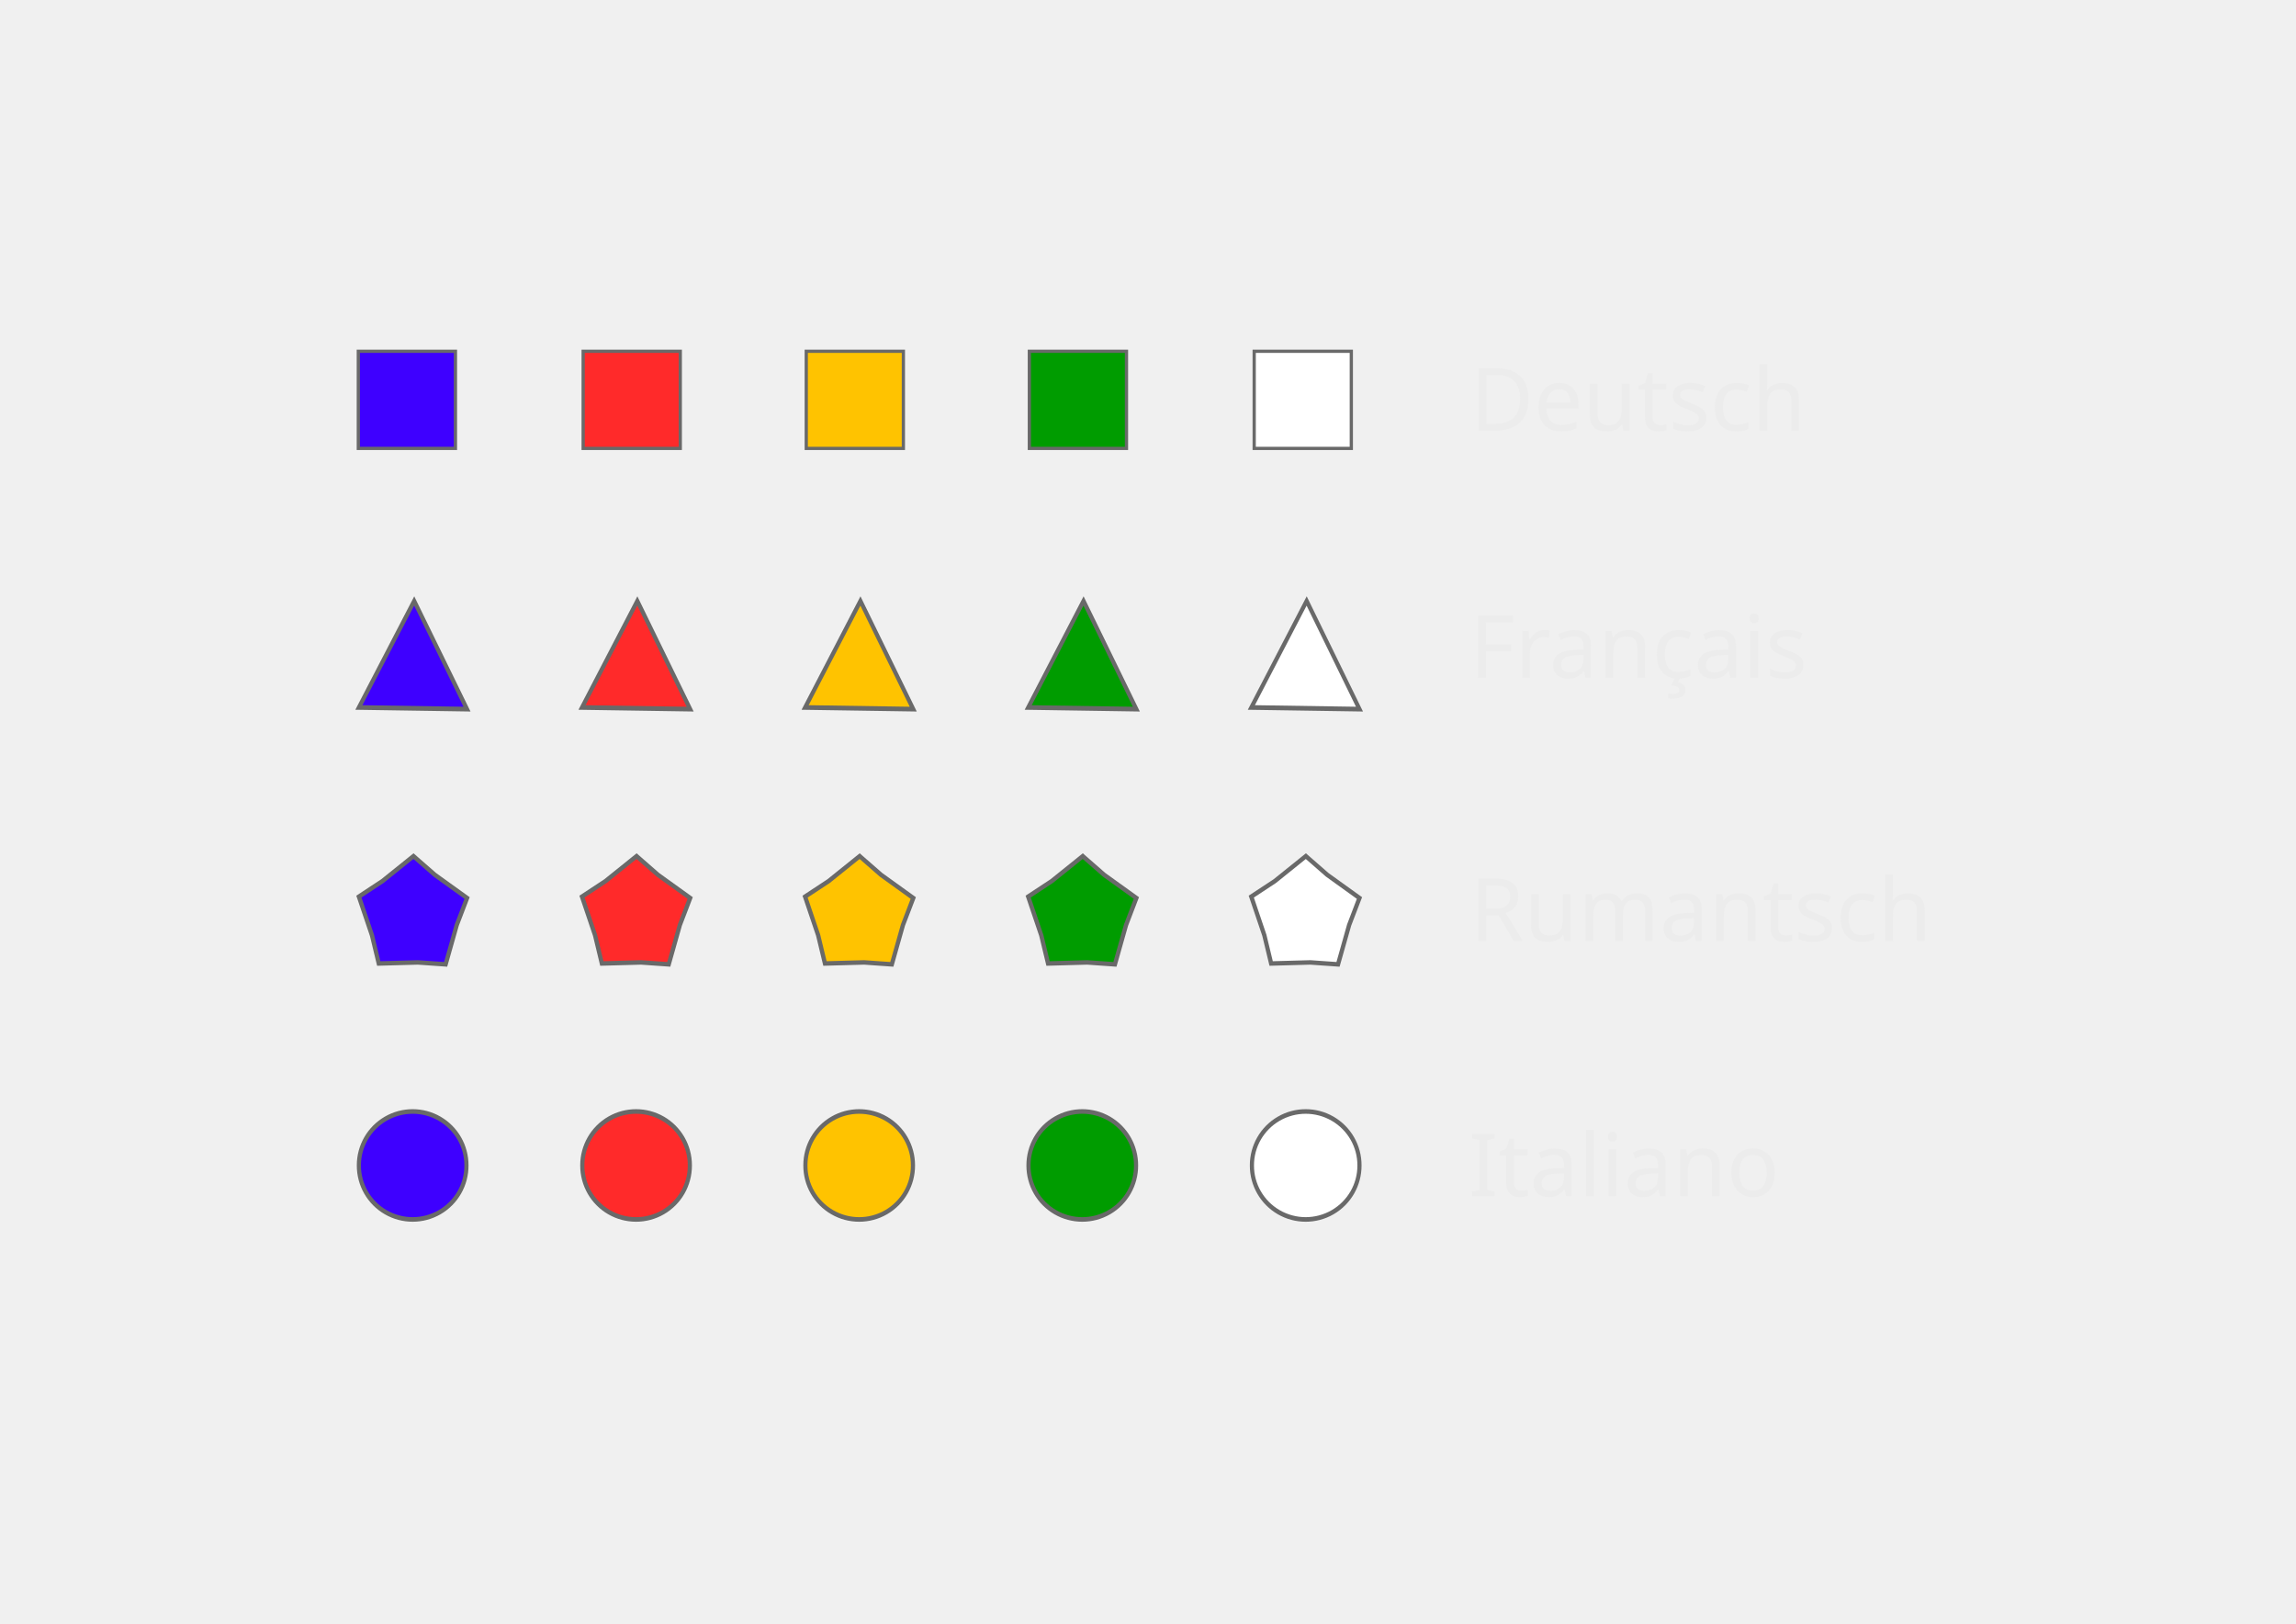
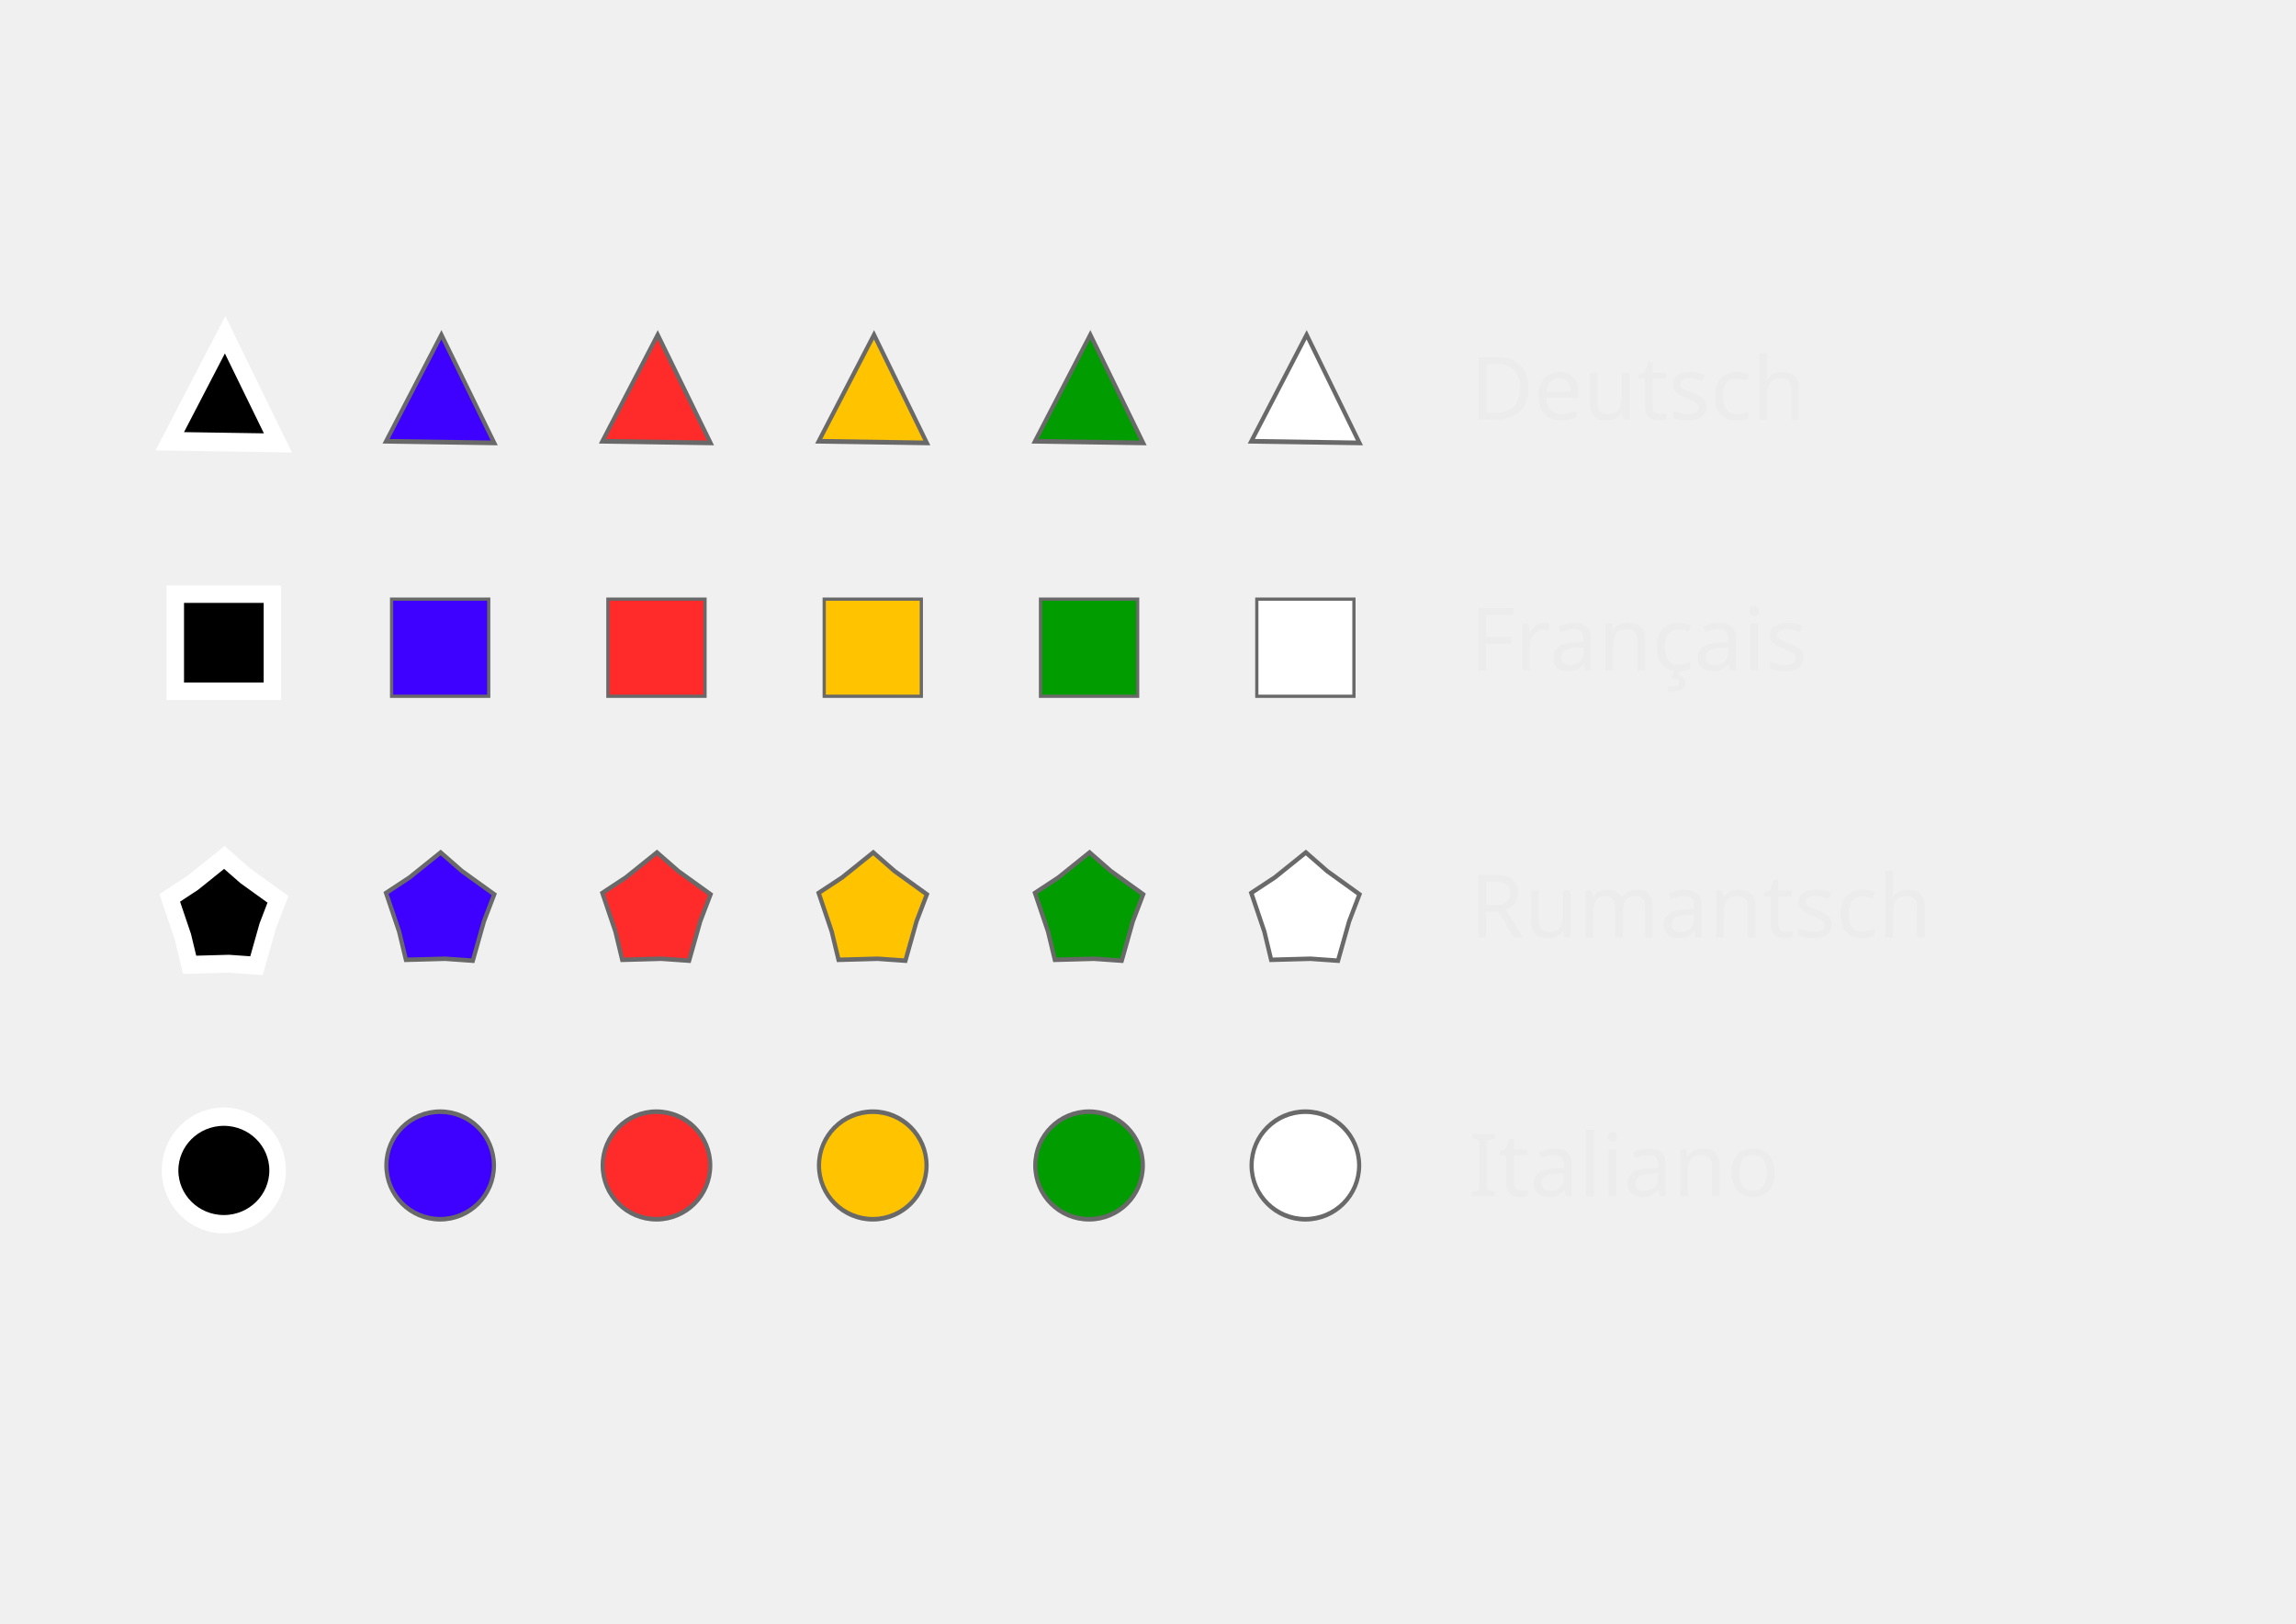
<svg xmlns="http://www.w3.org/2000/svg" width="1052.362" height="744.094" id="svg2" version="1.1">
  <defs id="defs4" />
  <g id="layer1" transform="translate(0,-308.2677)">
-     <g id="g3019" transform="translate(0,-7.6293945e-6)">
-       <rect y="469.247" x="164.234" height="44.516" width="44.516" id="rect2985" style="fill:#3e00ff;fill-opacity:1;fill-rule:evenodd;stroke:#696969;stroke-width:1.484;stroke-linecap:butt;stroke-linejoin:miter;stroke-miterlimit:4;stroke-opacity:1;stroke-dasharray:none" />
-       <rect style="fill:#ff2a2a;fill-rule:evenodd;stroke:#696969;stroke-width:1.484;stroke-linecap:butt;stroke-linejoin:miter;stroke-miterlimit:4;stroke-opacity:1;stroke-dasharray:none" id="rect3755" width="44.516" height="44.516" x="267.287" y="469.247" />
-       <rect y="469.247" x="369.543" height="44.516" width="44.516" id="rect3757" style="fill:#ffc300;fill-opacity:1;fill-rule:evenodd;stroke:#696969;stroke-width:1.484;stroke-linecap:butt;stroke-linejoin:miter;stroke-miterlimit:4;stroke-opacity:1;stroke-dasharray:none" />
-       <rect style="fill:#009c00;fill-opacity:1;fill-rule:evenodd;stroke:#696969;stroke-width:1.484;stroke-linecap:butt;stroke-linejoin:miter;stroke-miterlimit:4;stroke-opacity:1;stroke-dasharray:none" id="rect3759" width="44.516" height="44.516" x="471.799" y="469.247" />
-       <rect y="469.247" x="574.853" height="44.516" width="44.516" id="rect3761" style="fill:#ffffff;fill-opacity:1;fill-rule:evenodd;stroke:#696969;stroke-width:1.484;stroke-linecap:butt;stroke-linejoin:miter;stroke-miterlimit:4;stroke-opacity:1;stroke-dasharray:none" />
-       <text id="text3993" y="505.587" x="673.773" style="font-size:40px;font-style:normal;font-weight:normal;line-height:125%;letter-spacing:0px;word-spacing:0px;fill:#ececec;fill-opacity:1;stroke:none;font-family:Sans" xml:space="preserve">
-         <tspan y="505.587" x="673.773" id="tspan3995">Deutsch</tspan>
-       </text>
-     </g>
-     <g id="g3028" transform="translate(0,-2.190445)">
-       <path transform="matrix(0.2049181,0,0,0.2348142,361.0087,547.9926)" d="m -717.143,372.362 -241.859,-3.22 123.718,-207.846 z" id="path3767" style="fill:#3e00ff;fill-opacity:1;stroke:#696969;stroke-width:9.118;stroke-miterlimit:4;stroke-opacity:1;stroke-dasharray:none" />
-       <path style="fill:#ff2a2a;fill-opacity:1;stroke:#696969;stroke-width:9.118;stroke-miterlimit:4;stroke-opacity:1;stroke-dasharray:none" id="path3771" d="m -717.143,372.362 -241.859,-3.22 123.718,-207.846 z" transform="matrix(0.2049181,0,0,0.2348142,463.2815,547.9926)" />
-       <path transform="matrix(0.2049181,0,0,0.2348142,565.5375,547.9926)" d="m -717.143,372.362 -241.859,-3.22 123.718,-207.846 z" id="path3773" style="fill:#ffc300;fill-opacity:1;stroke:#696969;stroke-width:9.118;stroke-miterlimit:4;stroke-opacity:1;stroke-dasharray:none" />
-       <path style="fill:#009c00;fill-opacity:1;stroke:#696969;stroke-width:9.118;stroke-miterlimit:4;stroke-opacity:1;stroke-dasharray:none" id="path3775" d="m -717.143,372.362 -241.859,-3.22 123.718,-207.846 z" transform="matrix(0.2049181,0,0,0.2348142,667.7935,547.9926)" />
-       <path transform="matrix(0.2049181,0,0,0.2348142,770.0663,547.9926)" d="m -717.143,372.362 -241.859,-3.22 123.718,-207.846 z" id="path3777" style="fill:#ffffff;fill-opacity:1;stroke:#696969;stroke-width:9.118;stroke-miterlimit:4;stroke-opacity:1;stroke-dasharray:none" />
-       <text id="text3997" y="621.048" x="673.578" style="font-size:40px;font-style:normal;font-weight:normal;line-height:125%;letter-spacing:0px;word-spacing:0px;fill:#ececec;fill-opacity:1;stroke:none;font-family:Sans" xml:space="preserve">
-         <tspan y="621.048" x="673.578" id="tspan3999">Français</tspan>
-       </text>
-     </g>
-     <g id="g3037" transform="translate(0,3.968239)">
-       <path transform="matrix(0.1942845,-0.03987804,0.0380787,0.2034651,153.7461,608.4846)" d="m 14.286,492.362 81.214,-40.353 40.533,49.926 63.475,64.769 -34.957,53.977 -41.985,80.383 -62.137,-16.567 -89.423,-15.09 -3.446,-64.216 -13.282,-89.709 z" id="path3763" style="fill:#3e00ff;fill-opacity:1;stroke:#696969;stroke-width:9.871;stroke-miterlimit:4;stroke-opacity:1;stroke-dasharray:none" />
-       <path style="fill:#ff2a2a;fill-opacity:1;stroke:#696969;stroke-width:9.871;stroke-miterlimit:4;stroke-opacity:1;stroke-dasharray:none" id="path3779" d="m 14.286,492.362 81.214,-40.353 40.533,49.926 63.475,64.769 -34.957,53.977 -41.985,80.383 -62.137,-16.567 -89.423,-15.09 -3.446,-64.216 -13.282,-89.709 z" transform="matrix(0.1942845,-0.03987804,0.0380787,0.2034651,256.0021,608.4846)" />
-       <path transform="matrix(0.1942845,-0.03987804,0.0380787,0.2034651,358.2581,608.4846)" d="m 14.286,492.362 81.214,-40.353 40.533,49.926 63.475,64.769 -34.957,53.977 -41.985,80.383 -62.137,-16.567 -89.423,-15.09 -3.446,-64.216 -13.282,-89.709 z" id="path3781" style="fill:#ffc300;fill-opacity:1;stroke:#696969;stroke-width:9.871;stroke-miterlimit:4;stroke-opacity:1;stroke-dasharray:none" />
-       <path style="fill:#009c00;fill-opacity:1;stroke:#696969;stroke-width:9.871;stroke-miterlimit:4;stroke-opacity:1;stroke-dasharray:none" id="path3783" d="m 14.286,492.362 81.214,-40.353 40.533,49.926 63.475,64.769 -34.957,53.977 -41.985,80.383 -62.137,-16.567 -89.423,-15.09 -3.446,-64.216 -13.282,-89.709 z" transform="matrix(0.1942845,-0.03987804,0.0380787,0.2034651,460.5141,608.4846)" />
-       <path transform="matrix(0.1942845,-0.03987804,0.0380787,0.2034651,562.7701,608.4846)" d="m 14.286,492.362 81.214,-40.353 40.533,49.926 63.475,64.769 -34.957,53.977 -41.985,80.383 -62.137,-16.567 -89.423,-15.09 -3.446,-64.216 -13.282,-89.709 z" id="path3785" style="fill:#ffffff;fill-opacity:1;stroke:#696969;stroke-width:9.871;stroke-miterlimit:4;stroke-opacity:1;stroke-dasharray:none" />
-       <text id="text4001" y="735.524" x="673.714" style="font-size:40px;font-style:normal;font-weight:normal;line-height:125%;letter-spacing:0px;word-spacing:0px;fill:#ececec;fill-opacity:1;stroke:none;font-family:Sans" xml:space="preserve">
-         <tspan y="735.524" x="673.714" id="tspan4003">Rumantsch</tspan>
-       </text>
-     </g>
-     <g id="g3046">
-       <path transform="matrix(0.3318398,0,0,0.3671419,430.9118,646.3853)" d="m -654.286,533.791 a 74.286,67.143 0 1 1 -148.571,0 74.286,67.143 0 1 1 148.571,0 z" id="path3769" style="fill:#3e00ff;fill-opacity:1;stroke:#696969;stroke-width:5.73;stroke-miterlimit:4;stroke-opacity:1;stroke-dasharray:none" />
-       <path style="fill:#ff2a2a;fill-opacity:1;stroke:#696969;stroke-width:5.73;stroke-miterlimit:4;stroke-opacity:1;stroke-dasharray:none" id="path3787" d="m -654.286,533.791 a 74.286,67.143 0 1 1 -148.571,0 74.286,67.143 0 1 1 148.571,0 z" transform="matrix(0.3318398,0,0,0.3671419,533.3143,646.3853)" />
-       <path transform="matrix(0.3318398,0,0,0.3671419,635.5703,646.3853)" d="m -654.286,533.791 a 74.286,67.143 0 1 1 -148.571,0 74.286,67.143 0 1 1 148.571,0 z" id="path3789" style="fill:#ffc300;fill-opacity:1;stroke:#696969;stroke-width:5.73;stroke-miterlimit:4;stroke-opacity:1;stroke-dasharray:none" />
-       <path style="fill:#009c00;fill-opacity:1;stroke:#696969;stroke-width:5.73;stroke-miterlimit:4;stroke-opacity:1;stroke-dasharray:none" id="path3791" d="m -654.286,533.791 a 74.286,67.143 0 1 1 -148.571,0 74.286,67.143 0 1 1 148.571,0 z" transform="matrix(0.3318398,0,0,0.3671419,737.8263,646.3853)" />
-       <path transform="matrix(0.3318398,0,0,0.3671419,840.2287,646.3853)" d="m -654.286,533.791 a 74.286,67.143 0 1 1 -148.571,0 74.286,67.143 0 1 1 148.571,0 z" id="path3793" style="fill:#ffffff;fill-opacity:1;stroke:#696969;stroke-width:5.73;stroke-miterlimit:4;stroke-opacity:1;stroke-dasharray:none;marker-start:none" />
-       <text id="text4005" y="856.444" x="673.128" style="font-size:40px;font-style:normal;font-weight:normal;line-height:125%;letter-spacing:0px;word-spacing:0px;fill:#ececec;fill-opacity:1;stroke:none;font-family:Sans" xml:space="preserve">
-         <tspan id="tspan4009" y="856.444" x="673.128">Italiano</tspan>
-       </text>
-     </g>
+     <text xml:space="preserve" style="font-size:40px;font-style:normal;font-weight:normal;line-height:125%;letter-spacing:0px;word-spacing:0px;fill:#ececec;fill-opacity:1;stroke:none;font-family:Sans" x="673.773" y="500.539" id="text3993">
+       <tspan id="tspan3995" x="673.773" y="500.539">Deutsch</tspan>
+     </text>
+     <path style="fill:#3e00ff;fill-opacity:1;stroke:#696969;stroke-width:9.118;stroke-miterlimit:4;stroke-opacity:1;stroke-dasharray:none" id="path3767" d="m -717.143,372.362 -241.859,-3.22 123.718,-207.846 z" transform="matrix(0.2049181,0,0,0.2348142,373.4805,423.8021)" />
+     <path transform="matrix(0.2049181,0,0,0.2348142,472.6228,423.8021)" d="m -717.143,372.362 -241.859,-3.22 123.718,-207.846 z" id="path3771" style="fill:#ff2a2a;fill-opacity:1;stroke:#696969;stroke-width:9.118;stroke-miterlimit:4;stroke-opacity:1;stroke-dasharray:none" />
+     <path style="fill:#ffc300;fill-opacity:1;stroke:#696969;stroke-width:9.118;stroke-miterlimit:4;stroke-opacity:1;stroke-dasharray:none" id="path3773" d="m -717.143,372.362 -241.859,-3.22 123.718,-207.846 z" transform="matrix(0.2049181,0,0,0.2348142,571.765,423.8021)" />
+     <path transform="matrix(0.2049181,0,0,0.2348142,670.9073,423.8021)" d="m -717.143,372.362 -241.859,-3.22 123.718,-207.846 z" id="path3775" style="fill:#009c00;fill-opacity:1;stroke:#696969;stroke-width:9.118;stroke-miterlimit:4;stroke-opacity:1;stroke-dasharray:none" />
+     <path style="fill:#ffffff;fill-opacity:1;stroke:#696969;stroke-width:9.118;stroke-miterlimit:4;stroke-opacity:1;stroke-dasharray:none" id="path3777" d="m -717.143,372.362 -241.859,-3.22 123.718,-207.846 z" transform="matrix(0.2049181,0,0,0.2348142,770.0495,423.8021)" />
+     <rect style="fill:#3e00ff;fill-opacity:1;fill-rule:evenodd;stroke:#696969;stroke-width:1.484;stroke-linecap:butt;stroke-linejoin:miter;stroke-miterlimit:4;stroke-opacity:1;stroke-dasharray:none" id="rect2985" width="44.516" height="44.516" x="179.486" y="582.834" />
+     <rect y="582.834" x="278.629" height="44.516" width="44.516" id="rect3755" style="fill:#ff2a2a;fill-rule:evenodd;stroke:#696969;stroke-width:1.484;stroke-linecap:butt;stroke-linejoin:miter;stroke-miterlimit:4;stroke-opacity:1;stroke-dasharray:none" />
+     <rect style="fill:#ffc300;fill-opacity:1;fill-rule:evenodd;stroke:#696969;stroke-width:1.484;stroke-linecap:butt;stroke-linejoin:miter;stroke-miterlimit:4;stroke-opacity:1;stroke-dasharray:none" id="rect3757" width="44.516" height="44.516" x="377.771" y="582.834" />
+     <rect y="582.834" x="476.913" height="44.516" width="44.516" id="rect3759" style="fill:#009c00;fill-opacity:1;fill-rule:evenodd;stroke:#696969;stroke-width:1.484;stroke-linecap:butt;stroke-linejoin:miter;stroke-miterlimit:4;stroke-opacity:1;stroke-dasharray:none" />
+     <rect style="fill:#ffffff;fill-opacity:1;fill-rule:evenodd;stroke:#696969;stroke-width:1.484;stroke-linecap:butt;stroke-linejoin:miter;stroke-miterlimit:4;stroke-opacity:1;stroke-dasharray:none" id="rect3761" width="44.516" height="44.516" x="576.055" y="582.834" />
+     <text xml:space="preserve" style="font-size:40px;font-style:normal;font-weight:normal;line-height:125%;letter-spacing:0px;word-spacing:0px;fill:#ececec;fill-opacity:1;stroke:none;font-family:Sans" x="673.578" y="615.493" id="text3997">
+       <tspan id="tspan3999" x="673.578" y="615.493">Français</tspan>
+     </text>
+     <path style="fill:#3e00ff;fill-opacity:1;stroke:#696969;stroke-width:9.871;stroke-miterlimit:4;stroke-opacity:1;stroke-dasharray:none" id="path3763" d="m 14.286,492.362 81.214,-40.353 40.533,49.926 63.475,64.769 -34.957,53.977 -41.985,80.383 -62.137,-16.567 -89.423,-15.09 -3.446,-64.216 -13.282,-89.709 z" transform="matrix(0.1942845,-0.03987804,0.0380787,0.2034651,166.2011,610.7703)" />
+     <path transform="matrix(0.1942845,-0.03987804,0.0380787,0.2034651,265.3433,610.7703)" d="m 14.286,492.362 81.214,-40.353 40.533,49.926 63.475,64.769 -34.957,53.977 -41.985,80.383 -62.137,-16.567 -89.423,-15.09 -3.446,-64.216 -13.282,-89.709 z" id="path3779" style="fill:#ff2a2a;fill-opacity:1;stroke:#696969;stroke-width:9.871;stroke-miterlimit:4;stroke-opacity:1;stroke-dasharray:none" />
+     <path style="fill:#ffc300;fill-opacity:1;stroke:#696969;stroke-width:9.871;stroke-miterlimit:4;stroke-opacity:1;stroke-dasharray:none" id="path3781" d="m 14.286,492.362 81.214,-40.353 40.533,49.926 63.475,64.769 -34.957,53.977 -41.985,80.383 -62.137,-16.567 -89.423,-15.09 -3.446,-64.216 -13.282,-89.709 z" transform="matrix(0.1942845,-0.03987804,0.0380787,0.2034651,364.4856,610.7703)" />
+     <path transform="matrix(0.1942845,-0.03987804,0.0380787,0.2034651,463.6279,610.7703)" d="m 14.286,492.362 81.214,-40.353 40.533,49.926 63.475,64.769 -34.957,53.977 -41.985,80.383 -62.137,-16.567 -89.423,-15.09 -3.446,-64.216 -13.282,-89.709 z" id="path3783" style="fill:#009c00;fill-opacity:1;stroke:#696969;stroke-width:9.871;stroke-miterlimit:4;stroke-opacity:1;stroke-dasharray:none" />
+     <path style="fill:#ffffff;fill-opacity:1;stroke:#696969;stroke-width:9.871;stroke-miterlimit:4;stroke-opacity:1;stroke-dasharray:none" id="path3785" d="m 14.286,492.362 81.214,-40.353 40.533,49.926 63.475,64.769 -34.957,53.977 -41.985,80.383 -62.137,-16.567 -89.423,-15.09 -3.446,-64.216 -13.282,-89.709 z" transform="matrix(0.1942845,-0.03987804,0.0380787,0.2034651,562.7701,610.7703)" />
+     <text xml:space="preserve" style="font-size:40px;font-style:normal;font-weight:normal;line-height:125%;letter-spacing:0px;word-spacing:0px;fill:#ececec;fill-opacity:1;stroke:none;font-family:Sans" x="673.714" y="737.809" id="text4001">
+       <tspan id="tspan4003" x="673.714" y="737.809">Rumantsch</tspan>
+     </text>
+     <path style="fill:#3e00ff;fill-opacity:1;stroke:#696969;stroke-width:5.73;stroke-miterlimit:4;stroke-opacity:1;stroke-dasharray:none" id="path3769" d="m -654.286,533.791 c 0,37.082 -33.259,67.143 -74.286,67.143 -41.027,0 -74.286,-30.061 -74.286,-67.143 0,-37.082 33.259,-67.143 74.286,-67.143 41.027,0 74.286,30.061 74.286,67.143 z" transform="matrix(0.3318398,0,0,0.3671419,443.5133,646.3853)" />
+     <path transform="matrix(0.3318398,0,0,0.3671419,542.6556,646.3853)" d="m -654.286,533.791 c 0,37.082 -33.259,67.143 -74.286,67.143 -41.027,0 -74.286,-30.061 -74.286,-67.143 0,-37.082 33.259,-67.143 74.286,-67.143 41.027,0 74.286,30.061 74.286,67.143 z" id="path3787" style="fill:#ff2a2a;fill-opacity:1;stroke:#696969;stroke-width:5.73;stroke-miterlimit:4;stroke-opacity:1;stroke-dasharray:none" />
+     <path style="fill:#ffc300;fill-opacity:1;stroke:#696969;stroke-width:5.73;stroke-miterlimit:4;stroke-opacity:1;stroke-dasharray:none" id="path3789" d="m -654.286,533.791 c 0,37.082 -33.259,67.143 -74.286,67.143 -41.027,0 -74.286,-30.061 -74.286,-67.143 0,-37.082 33.259,-67.143 74.286,-67.143 41.027,0 74.286,30.061 74.286,67.143 z" transform="matrix(0.3318398,0,0,0.3671419,641.7978,646.3853)" />
+     <path transform="matrix(0.3318398,0,0,0.3671419,740.9401,646.3853)" d="m -654.286,533.791 c 0,37.082 -33.259,67.143 -74.286,67.143 -41.027,0 -74.286,-30.061 -74.286,-67.143 0,-37.082 33.259,-67.143 74.286,-67.143 41.027,0 74.286,30.061 74.286,67.143 z" id="path3791" style="fill:#009c00;fill-opacity:1;stroke:#696969;stroke-width:5.73;stroke-miterlimit:4;stroke-opacity:1;stroke-dasharray:none" />
+     <path style="fill:#ffffff;fill-opacity:1;stroke:#696969;stroke-width:5.73;stroke-miterlimit:4;stroke-opacity:1;stroke-dasharray:none;marker-start:none" id="path3793" d="m -654.286,533.791 c 0,37.082 -33.259,67.143 -74.286,67.143 -41.027,0 -74.286,-30.061 -74.286,-67.143 0,-37.082 33.259,-67.143 74.286,-67.143 41.027,0 74.286,30.061 74.286,67.143 z" transform="matrix(0.3318398,0,0,0.3671419,840.0823,646.3853)" />
+     <text xml:space="preserve" style="font-size:40px;font-style:normal;font-weight:normal;line-height:125%;letter-spacing:0px;word-spacing:0px;fill:#ececec;fill-opacity:1;stroke:none;font-family:Sans" x="673.128" y="856.444" id="text4005">
+       <tspan x="673.128" y="856.444" id="tspan4009">Italiano</tspan>
+     </text>
    <rect style="fill:none;fill-rule:evenodd;stroke:none;stroke-width:1px;stroke-linecap:butt;stroke-linejoin:miter;stroke-opacity:1" id="rect3018" width="839.592" height="536.406" x="103.006" y="85.248" transform="translate(0,308.2677)" />
+     <path transform="matrix(0.2049181,0,0,0.2348142,274.3383,423.8021)" d="m -717.143,372.362 -241.859,-3.22 123.718,-207.846 z" id="path3084" style="fill:#000000;fill-opacity:1;stroke:#ffffff;stroke-width:36.47;stroke-miterlimit:4;stroke-opacity:1;stroke-dasharray:none" />
+     <rect y="580.554" x="80.344" height="44.516" width="44.516" id="rect3086" style="fill:#000000;fill-opacity:1;fill-rule:evenodd;stroke:#ffffff;stroke-width:8;stroke-linecap:butt;stroke-linejoin:miter;stroke-miterlimit:4;stroke-opacity:1;stroke-dasharray:none" />
+     <path transform="matrix(0.1942845,-0.03987804,0.0380787,0.2034651,67.05884,613.0511)" d="m 14.286,492.362 81.214,-40.353 40.533,49.926 63.475,64.769 -34.957,53.977 -41.985,80.383 -62.137,-16.567 -89.423,-15.09 -3.446,-64.216 -13.282,-89.709 z" id="path3088" style="fill:#000000;fill-opacity:1;stroke:#ffffff;stroke-width:39.486;stroke-miterlimit:4;stroke-opacity:1;stroke-dasharray:none" />
+     <path transform="matrix(0.3318398,0,0,0.3671419,344.3711,648.6661)" d="m -654.286,533.791 c 0,37.082 -33.259,67.143 -74.286,67.143 -41.027,0 -74.286,-30.061 -74.286,-67.143 0,-37.082 33.259,-67.143 74.286,-67.143 41.027,0 74.286,30.061 74.286,67.143 z" id="path3090" style="fill:#000000;fill-opacity:1;stroke:#ffffff;stroke-width:22.92;stroke-miterlimit:4;stroke-opacity:1;stroke-dasharray:none" />
+     <rect style="fill:none;stroke:none;stroke-opacity:1" id="rect3860" width="940.245" height="585.436" x="17.74" y="81.246" transform="translate(0,308.2677)" />
  </g>
</svg>
